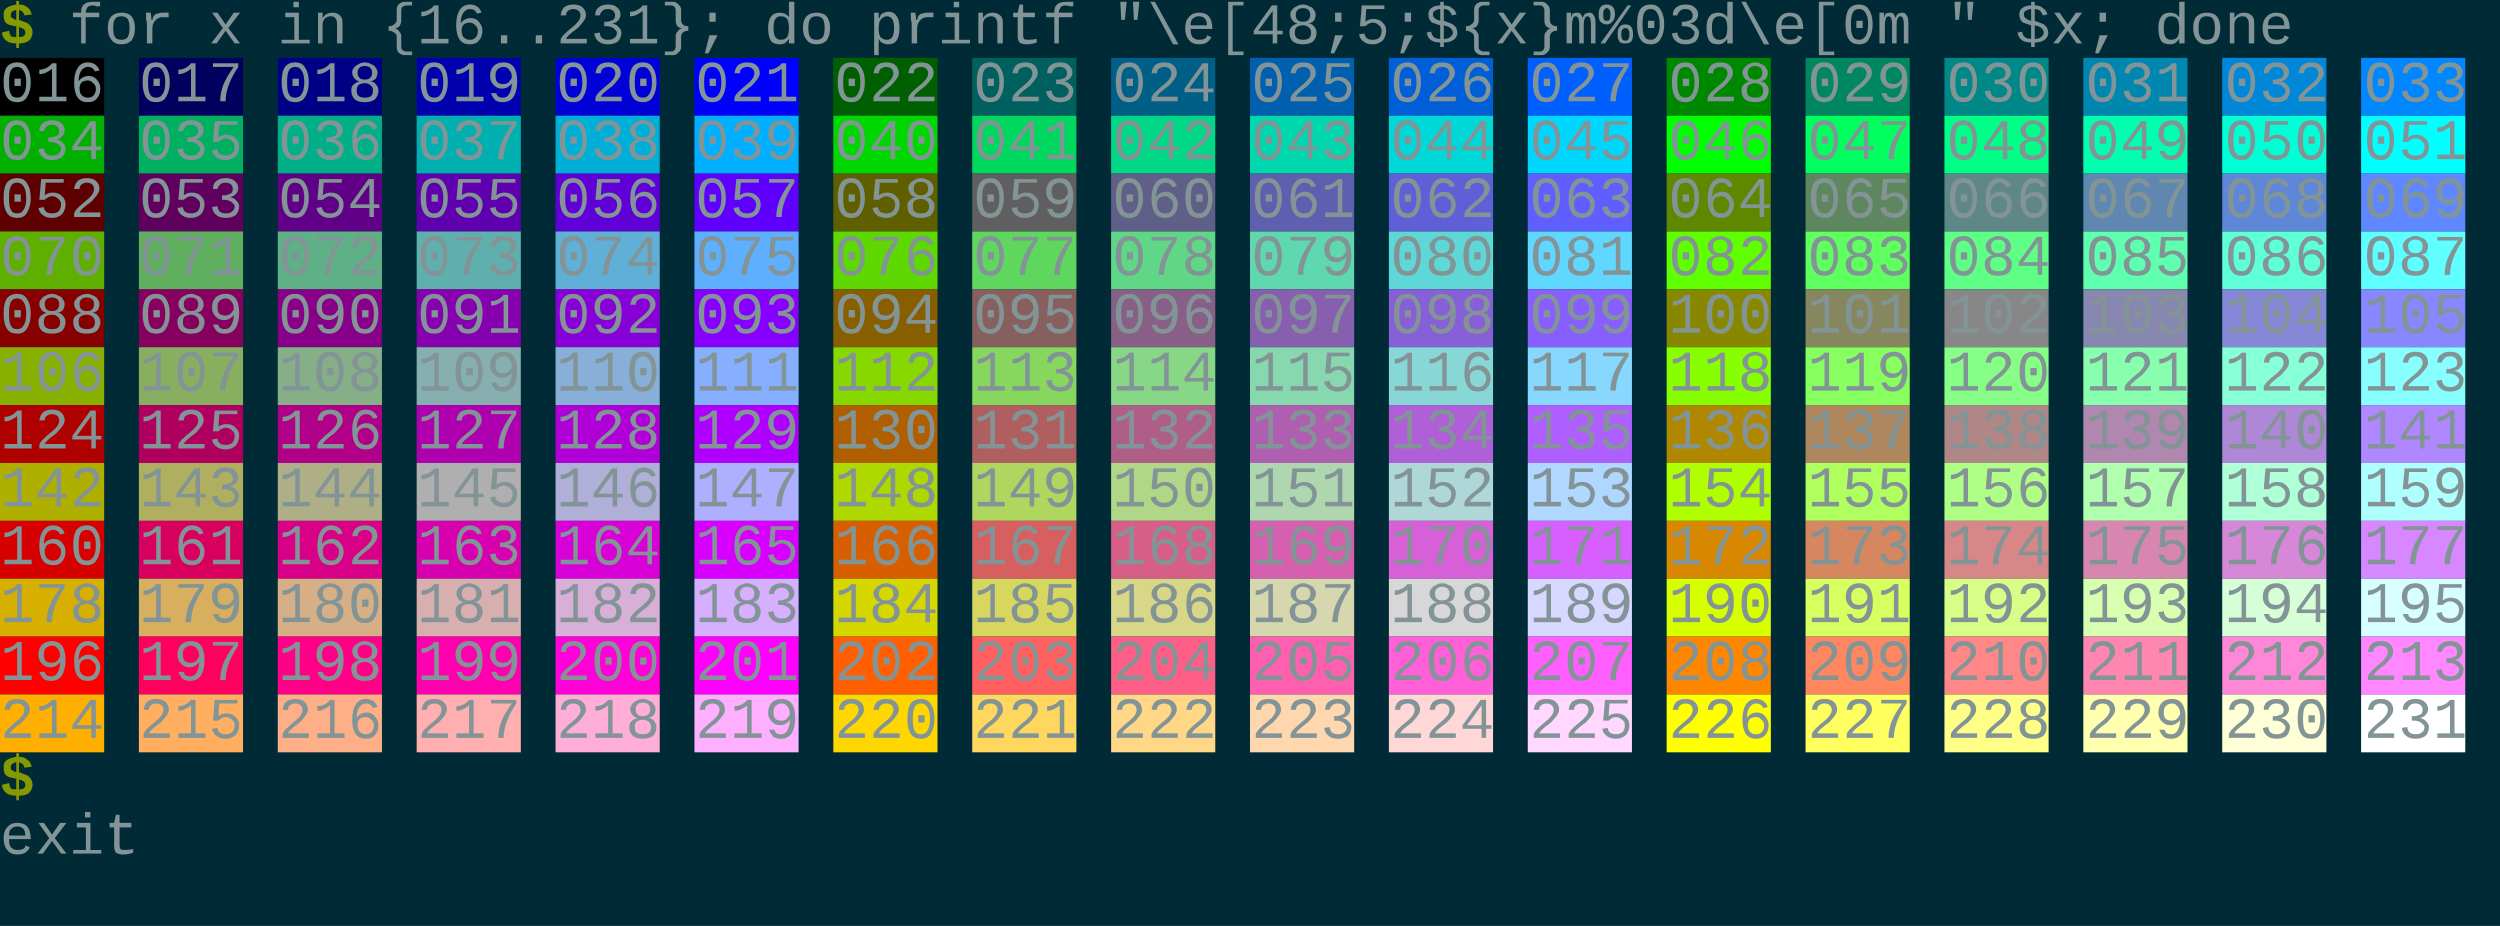
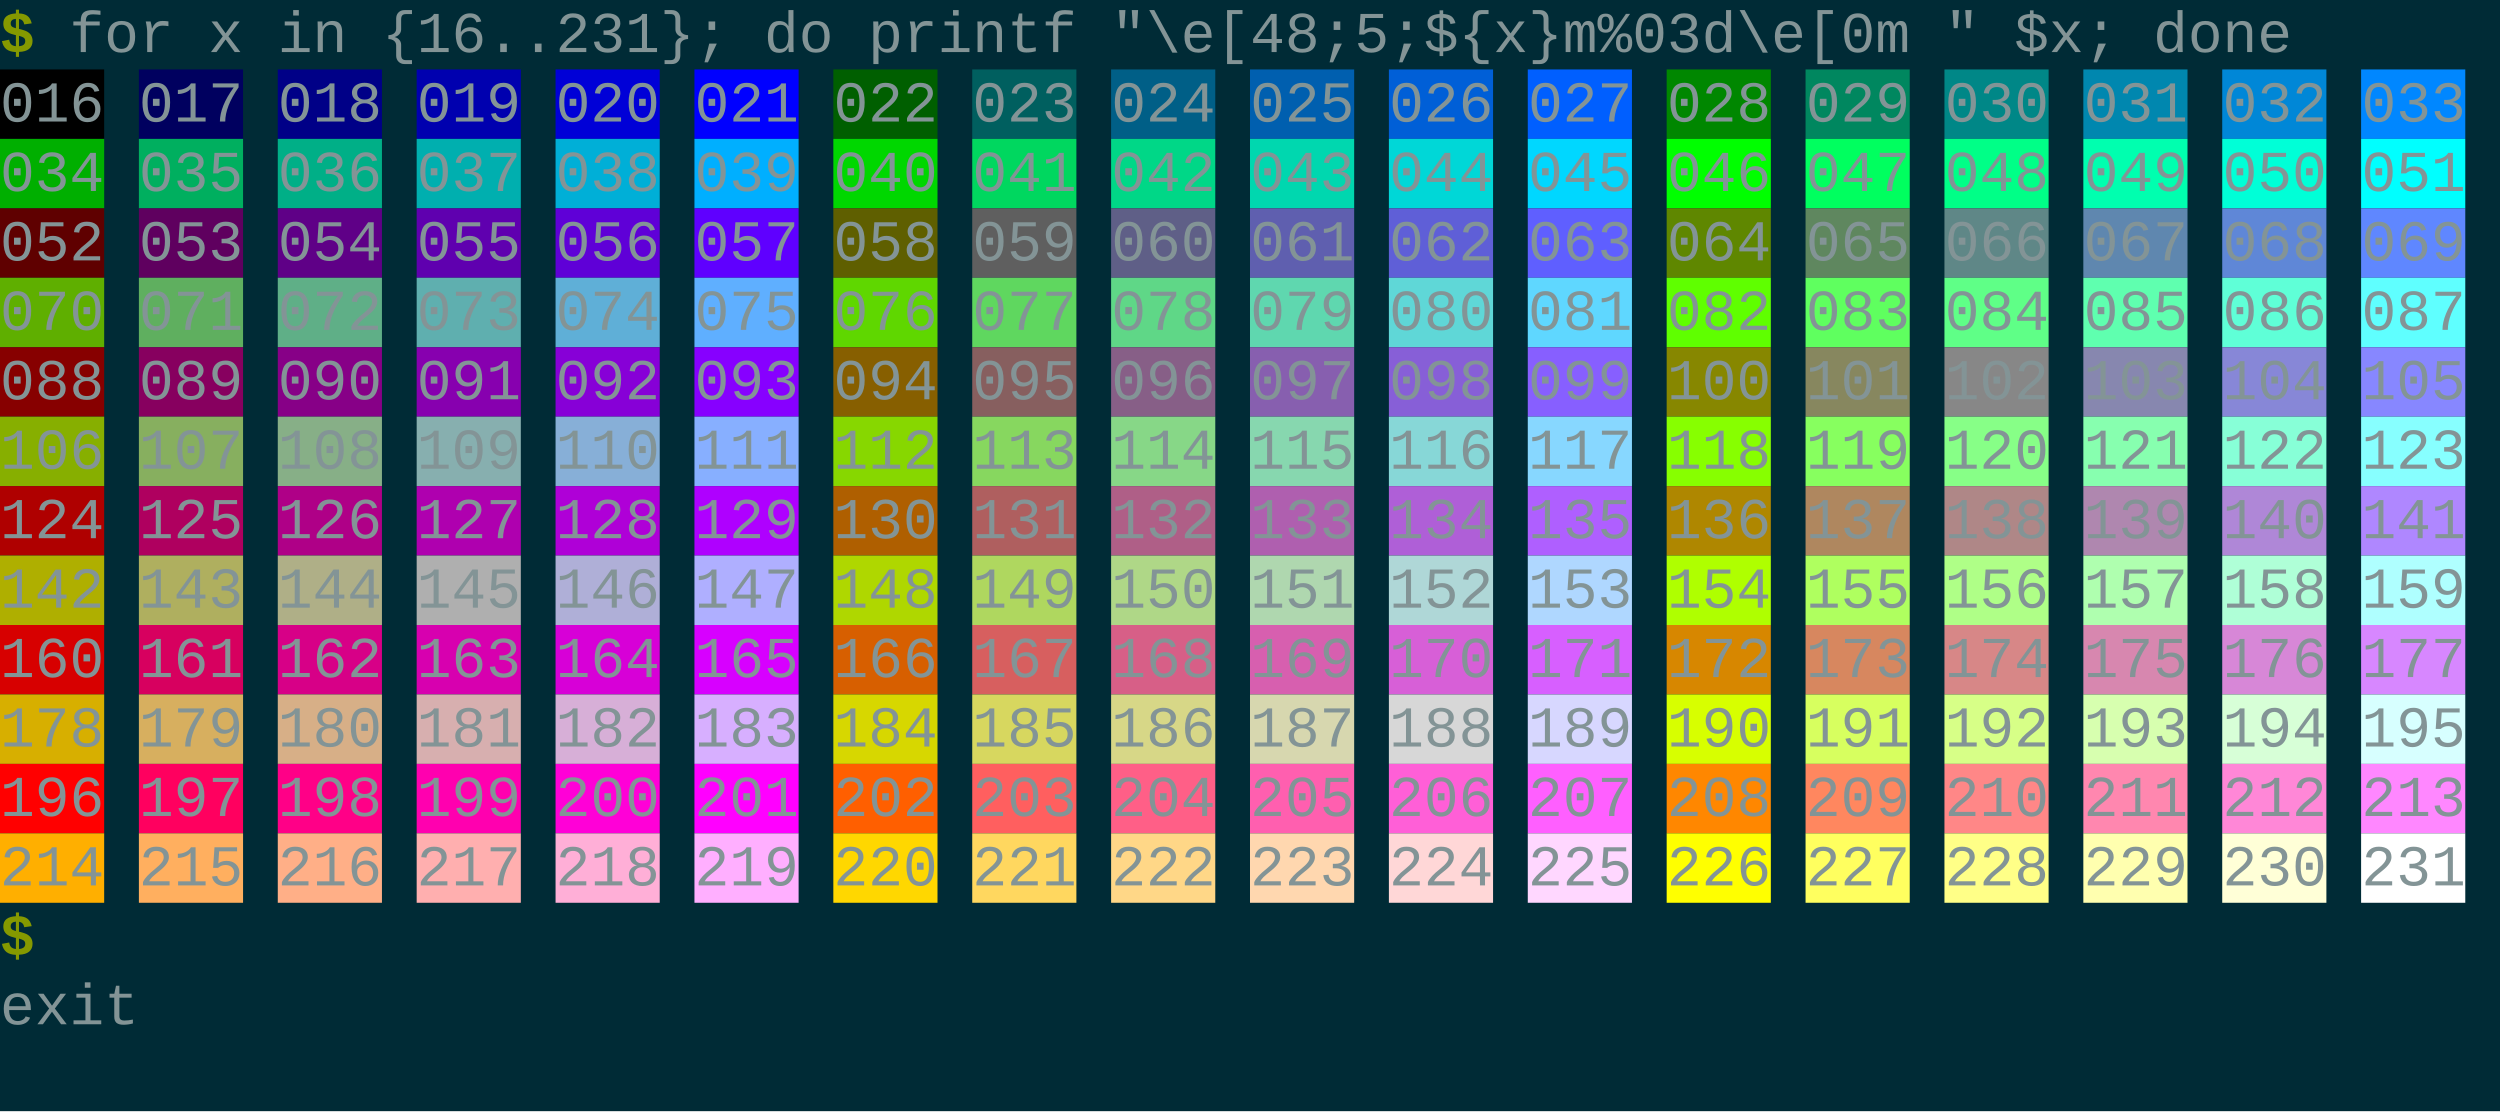
- <svg xmlns="http://www.w3.org/2000/svg" viewBox="0 0 43.2 16">
+ <svg xmlns="http://www.w3.org/2000/svg" viewBox="0 0 518.4 230.4">
  <style>
  .screen {
-     font-family: "ui-monospace", "Consolas", "Liberation Mono", "Source Code Pro", monospace;
-     font-size: 1px;
+     font-family: "ui-monospace", "Liberation Mono", "Consolas", "Menlo", "Source Code Pro", monospace;
+     font-size: 12px;
  }
</style>
  <g class="screen">
-     <rect x="0" y="0" width="43.2" height="16" style="fill: #002b36;" />
-     <rect x="0" y="1" width="1.8" height="1" style="fill: #000000;" />
-     <rect x="2.4" y="1" width="1.8" height="1" style="fill: #00005f;" />
-     <rect x="4.8" y="1" width="1.8" height="1" style="fill: #000087;" />
-     <rect x="7.2" y="1" width="1.8" height="1" style="fill: #0000af;" />
-     <rect x="9.6" y="1" width="1.8" height="1" style="fill: #0000d7;" />
-     <rect x="12" y="1" width="1.8" height="1" style="fill: #0000ff;" />
-     <rect x="14.4" y="1" width="1.8" height="1" style="fill: #005f00;" />
-     <rect x="16.8" y="1" width="1.8" height="1" style="fill: #005f5f;" />
-     <rect x="19.2" y="1" width="1.8" height="1" style="fill: #005f87;" />
-     <rect x="21.6" y="1" width="1.8" height="1" style="fill: #005faf;" />
-     <rect x="24" y="1" width="1.8" height="1" style="fill: #005fd7;" />
-     <rect x="26.4" y="1" width="1.8" height="1" style="fill: #005fff;" />
-     <rect x="28.8" y="1" width="1.8" height="1" style="fill: #008700;" />
-     <rect x="31.2" y="1" width="1.8" height="1" style="fill: #00875f;" />
-     <rect x="33.6" y="1" width="1.8" height="1" style="fill: #008787;" />
-     <rect x="36" y="1" width="1.8" height="1" style="fill: #0087af;" />
-     <rect x="38.4" y="1" width="1.8" height="1" style="fill: #0087d7;" />
-     <rect x="40.8" y="1" width="1.8" height="1" style="fill: #0087ff;" />
-     <rect x="0" y="2" width="1.8" height="1" style="fill: #00af00;" />
-     <rect x="2.4" y="2" width="1.8" height="1" style="fill: #00af5f;" />
-     <rect x="4.8" y="2" width="1.8" height="1" style="fill: #00af87;" />
-     <rect x="7.2" y="2" width="1.8" height="1" style="fill: #00afaf;" />
-     <rect x="9.6" y="2" width="1.8" height="1" style="fill: #00afd7;" />
-     <rect x="12" y="2" width="1.8" height="1" style="fill: #00afff;" />
-     <rect x="14.4" y="2" width="1.8" height="1" style="fill: #00d700;" />
-     <rect x="16.8" y="2" width="1.8" height="1" style="fill: #00d75f;" />
-     <rect x="19.2" y="2" width="1.8" height="1" style="fill: #00d787;" />
-     <rect x="21.6" y="2" width="1.8" height="1" style="fill: #00d7af;" />
-     <rect x="24" y="2" width="1.8" height="1" style="fill: #00d7d7;" />
-     <rect x="26.4" y="2" width="1.8" height="1" style="fill: #00d7ff;" />
-     <rect x="28.8" y="2" width="1.8" height="1" style="fill: #00ff00;" />
-     <rect x="31.2" y="2" width="1.8" height="1" style="fill: #00ff5f;" />
-     <rect x="33.6" y="2" width="1.8" height="1" style="fill: #00ff87;" />
-     <rect x="36" y="2" width="1.8" height="1" style="fill: #00ffaf;" />
-     <rect x="38.4" y="2" width="1.8" height="1" style="fill: #00ffd7;" />
-     <rect x="40.8" y="2" width="1.8" height="1" style="fill: #00ffff;" />
-     <rect x="0" y="3" width="1.8" height="1" style="fill: #5f0000;" />
-     <rect x="2.4" y="3" width="1.8" height="1" style="fill: #5f005f;" />
-     <rect x="4.8" y="3" width="1.8" height="1" style="fill: #5f0087;" />
-     <rect x="7.2" y="3" width="1.8" height="1" style="fill: #5f00af;" />
-     <rect x="9.6" y="3" width="1.8" height="1" style="fill: #5f00d7;" />
-     <rect x="12" y="3" width="1.8" height="1" style="fill: #5f00ff;" />
-     <rect x="14.4" y="3" width="1.8" height="1" style="fill: #5f5f00;" />
-     <rect x="16.8" y="3" width="1.8" height="1" style="fill: #5f5f5f;" />
-     <rect x="19.2" y="3" width="1.8" height="1" style="fill: #5f5f87;" />
-     <rect x="21.6" y="3" width="1.8" height="1" style="fill: #5f5faf;" />
-     <rect x="24" y="3" width="1.8" height="1" style="fill: #5f5fd7;" />
-     <rect x="26.4" y="3" width="1.8" height="1" style="fill: #5f5fff;" />
-     <rect x="28.8" y="3" width="1.8" height="1" style="fill: #5f8700;" />
-     <rect x="31.2" y="3" width="1.8" height="1" style="fill: #5f875f;" />
-     <rect x="33.6" y="3" width="1.8" height="1" style="fill: #5f8787;" />
-     <rect x="36" y="3" width="1.8" height="1" style="fill: #5f87af;" />
-     <rect x="38.4" y="3" width="1.8" height="1" style="fill: #5f87d7;" />
-     <rect x="40.8" y="3" width="1.8" height="1" style="fill: #5f87ff;" />
-     <rect x="0" y="4" width="1.8" height="1" style="fill: #5faf00;" />
-     <rect x="2.4" y="4" width="1.8" height="1" style="fill: #5faf5f;" />
-     <rect x="4.8" y="4" width="1.8" height="1" style="fill: #5faf87;" />
-     <rect x="7.2" y="4" width="1.8" height="1" style="fill: #5fafaf;" />
-     <rect x="9.6" y="4" width="1.8" height="1" style="fill: #5fafd7;" />
-     <rect x="12" y="4" width="1.8" height="1" style="fill: #5fafff;" />
-     <rect x="14.4" y="4" width="1.8" height="1" style="fill: #5fd700;" />
-     <rect x="16.8" y="4" width="1.8" height="1" style="fill: #5fd75f;" />
-     <rect x="19.2" y="4" width="1.8" height="1" style="fill: #5fd787;" />
-     <rect x="21.6" y="4" width="1.8" height="1" style="fill: #5fd7af;" />
-     <rect x="24" y="4" width="1.8" height="1" style="fill: #5fd7d7;" />
-     <rect x="26.4" y="4" width="1.8" height="1" style="fill: #5fd7ff;" />
-     <rect x="28.8" y="4" width="1.8" height="1" style="fill: #5fff00;" />
-     <rect x="31.2" y="4" width="1.8" height="1" style="fill: #5fff5f;" />
-     <rect x="33.6" y="4" width="1.8" height="1" style="fill: #5fff87;" />
-     <rect x="36" y="4" width="1.8" height="1" style="fill: #5fffaf;" />
-     <rect x="38.4" y="4" width="1.8" height="1" style="fill: #5fffd7;" />
-     <rect x="40.8" y="4" width="1.8" height="1" style="fill: #5fffff;" />
-     <rect x="0" y="5" width="1.8" height="1" style="fill: #870000;" />
-     <rect x="2.4" y="5" width="1.8" height="1" style="fill: #87005f;" />
-     <rect x="4.8" y="5" width="1.8" height="1" style="fill: #870087;" />
-     <rect x="7.2" y="5" width="1.8" height="1" style="fill: #8700af;" />
-     <rect x="9.6" y="5" width="1.8" height="1" style="fill: #8700d7;" />
-     <rect x="12" y="5" width="1.8" height="1" style="fill: #8700ff;" />
-     <rect x="14.4" y="5" width="1.8" height="1" style="fill: #875f00;" />
-     <rect x="16.8" y="5" width="1.8" height="1" style="fill: #875f5f;" />
-     <rect x="19.2" y="5" width="1.8" height="1" style="fill: #875f87;" />
-     <rect x="21.6" y="5" width="1.8" height="1" style="fill: #875faf;" />
-     <rect x="24" y="5" width="1.8" height="1" style="fill: #875fd7;" />
-     <rect x="26.4" y="5" width="1.8" height="1" style="fill: #875fff;" />
-     <rect x="28.8" y="5" width="1.8" height="1" style="fill: #878700;" />
-     <rect x="31.2" y="5" width="1.8" height="1" style="fill: #87875f;" />
-     <rect x="33.6" y="5" width="1.8" height="1" style="fill: #878787;" />
-     <rect x="36" y="5" width="1.8" height="1" style="fill: #8787af;" />
-     <rect x="38.4" y="5" width="1.8" height="1" style="fill: #8787d7;" />
-     <rect x="40.8" y="5" width="1.8" height="1" style="fill: #8787ff;" />
-     <rect x="0" y="6" width="1.8" height="1" style="fill: #87af00;" />
-     <rect x="2.4" y="6" width="1.8" height="1" style="fill: #87af5f;" />
-     <rect x="4.8" y="6" width="1.8" height="1" style="fill: #87af87;" />
-     <rect x="7.2" y="6" width="1.8" height="1" style="fill: #87afaf;" />
-     <rect x="9.6" y="6" width="1.8" height="1" style="fill: #87afd7;" />
-     <rect x="12" y="6" width="1.8" height="1" style="fill: #87afff;" />
-     <rect x="14.4" y="6" width="1.8" height="1" style="fill: #87d700;" />
-     <rect x="16.8" y="6" width="1.8" height="1" style="fill: #87d75f;" />
-     <rect x="19.2" y="6" width="1.8" height="1" style="fill: #87d787;" />
-     <rect x="21.6" y="6" width="1.8" height="1" style="fill: #87d7af;" />
-     <rect x="24" y="6" width="1.8" height="1" style="fill: #87d7d7;" />
-     <rect x="26.4" y="6" width="1.8" height="1" style="fill: #87d7ff;" />
-     <rect x="28.8" y="6" width="1.8" height="1" style="fill: #87ff00;" />
-     <rect x="31.2" y="6" width="1.8" height="1" style="fill: #87ff5f;" />
-     <rect x="33.6" y="6" width="1.8" height="1" style="fill: #87ff87;" />
-     <rect x="36" y="6" width="1.8" height="1" style="fill: #87ffaf;" />
-     <rect x="38.4" y="6" width="1.8" height="1" style="fill: #87ffd7;" />
-     <rect x="40.8" y="6" width="1.8" height="1" style="fill: #87ffff;" />
-     <rect x="0" y="7" width="1.8" height="1" style="fill: #af0000;" />
-     <rect x="2.4" y="7" width="1.8" height="1" style="fill: #af005f;" />
-     <rect x="4.8" y="7" width="1.8" height="1" style="fill: #af0087;" />
-     <rect x="7.2" y="7" width="1.8" height="1" style="fill: #af00af;" />
-     <rect x="9.6" y="7" width="1.8" height="1" style="fill: #af00d7;" />
-     <rect x="12" y="7" width="1.8" height="1" style="fill: #af00ff;" />
-     <rect x="14.4" y="7" width="1.8" height="1" style="fill: #af5f00;" />
-     <rect x="16.8" y="7" width="1.8" height="1" style="fill: #af5f5f;" />
-     <rect x="19.2" y="7" width="1.8" height="1" style="fill: #af5f87;" />
-     <rect x="21.6" y="7" width="1.8" height="1" style="fill: #af5faf;" />
-     <rect x="24" y="7" width="1.8" height="1" style="fill: #af5fd7;" />
-     <rect x="26.4" y="7" width="1.8" height="1" style="fill: #af5fff;" />
-     <rect x="28.8" y="7" width="1.8" height="1" style="fill: #af8700;" />
-     <rect x="31.2" y="7" width="1.8" height="1" style="fill: #af875f;" />
-     <rect x="33.6" y="7" width="1.8" height="1" style="fill: #af8787;" />
-     <rect x="36" y="7" width="1.8" height="1" style="fill: #af87af;" />
-     <rect x="38.4" y="7" width="1.8" height="1" style="fill: #af87d7;" />
-     <rect x="40.8" y="7" width="1.8" height="1" style="fill: #af87ff;" />
-     <rect x="0" y="8" width="1.8" height="1" style="fill: #afaf00;" />
-     <rect x="2.4" y="8" width="1.8" height="1" style="fill: #afaf5f;" />
-     <rect x="4.8" y="8" width="1.8" height="1" style="fill: #afaf87;" />
-     <rect x="7.2" y="8" width="1.8" height="1" style="fill: #afafaf;" />
-     <rect x="9.6" y="8" width="1.8" height="1" style="fill: #afafd7;" />
-     <rect x="12" y="8" width="1.8" height="1" style="fill: #afafff;" />
-     <rect x="14.4" y="8" width="1.8" height="1" style="fill: #afd700;" />
-     <rect x="16.8" y="8" width="1.8" height="1" style="fill: #afd75f;" />
-     <rect x="19.2" y="8" width="1.8" height="1" style="fill: #afd787;" />
-     <rect x="21.6" y="8" width="1.8" height="1" style="fill: #afd7af;" />
-     <rect x="24" y="8" width="1.8" height="1" style="fill: #afd7d7;" />
-     <rect x="26.4" y="8" width="1.8" height="1" style="fill: #afd7ff;" />
-     <rect x="28.8" y="8" width="1.8" height="1" style="fill: #afff00;" />
-     <rect x="31.2" y="8" width="1.8" height="1" style="fill: #afff5f;" />
-     <rect x="33.6" y="8" width="1.8" height="1" style="fill: #afff87;" />
-     <rect x="36" y="8" width="1.8" height="1" style="fill: #afffaf;" />
-     <rect x="38.4" y="8" width="1.8" height="1" style="fill: #afffd7;" />
-     <rect x="40.8" y="8" width="1.8" height="1" style="fill: #afffff;" />
-     <rect x="0" y="9" width="1.8" height="1" style="fill: #d70000;" />
-     <rect x="2.4" y="9" width="1.8" height="1" style="fill: #d7005f;" />
-     <rect x="4.8" y="9" width="1.8" height="1" style="fill: #d70087;" />
-     <rect x="7.2" y="9" width="1.8" height="1" style="fill: #d700af;" />
-     <rect x="9.6" y="9" width="1.8" height="1" style="fill: #d700d7;" />
-     <rect x="12" y="9" width="1.8" height="1" style="fill: #d700ff;" />
-     <rect x="14.4" y="9" width="1.8" height="1" style="fill: #d75f00;" />
-     <rect x="16.8" y="9" width="1.8" height="1" style="fill: #d75f5f;" />
-     <rect x="19.2" y="9" width="1.8" height="1" style="fill: #d75f87;" />
-     <rect x="21.6" y="9" width="1.8" height="1" style="fill: #d75faf;" />
-     <rect x="24" y="9" width="1.8" height="1" style="fill: #d75fd7;" />
-     <rect x="26.4" y="9" width="1.8" height="1" style="fill: #d75fff;" />
-     <rect x="28.8" y="9" width="1.8" height="1" style="fill: #d78700;" />
-     <rect x="31.2" y="9" width="1.8" height="1" style="fill: #d7875f;" />
-     <rect x="33.6" y="9" width="1.8" height="1" style="fill: #d78787;" />
-     <rect x="36" y="9" width="1.8" height="1" style="fill: #d787af;" />
-     <rect x="38.4" y="9" width="1.8" height="1" style="fill: #d787d7;" />
-     <rect x="40.8" y="9" width="1.8" height="1" style="fill: #d787ff;" />
-     <rect x="0" y="10" width="1.8" height="1" style="fill: #d7af00;" />
-     <rect x="2.4" y="10" width="1.8" height="1" style="fill: #d7af5f;" />
-     <rect x="4.8" y="10" width="1.8" height="1" style="fill: #d7af87;" />
-     <rect x="7.2" y="10" width="1.8" height="1" style="fill: #d7afaf;" />
-     <rect x="9.6" y="10" width="1.8" height="1" style="fill: #d7afd7;" />
-     <rect x="12" y="10" width="1.8" height="1" style="fill: #d7afff;" />
-     <rect x="14.4" y="10" width="1.8" height="1" style="fill: #d7d700;" />
-     <rect x="16.8" y="10" width="1.8" height="1" style="fill: #d7d75f;" />
-     <rect x="19.2" y="10" width="1.8" height="1" style="fill: #d7d787;" />
-     <rect x="21.6" y="10" width="1.8" height="1" style="fill: #d7d7af;" />
-     <rect x="24" y="10" width="1.8" height="1" style="fill: #d7d7d7;" />
-     <rect x="26.4" y="10" width="1.8" height="1" style="fill: #d7d7ff;" />
-     <rect x="28.8" y="10" width="1.8" height="1" style="fill: #d7ff00;" />
-     <rect x="31.2" y="10" width="1.8" height="1" style="fill: #d7ff5f;" />
-     <rect x="33.6" y="10" width="1.8" height="1" style="fill: #d7ff87;" />
-     <rect x="36" y="10" width="1.8" height="1" style="fill: #d7ffaf;" />
-     <rect x="38.4" y="10" width="1.8" height="1" style="fill: #d7ffd7;" />
-     <rect x="40.8" y="10" width="1.8" height="1" style="fill: #d7ffff;" />
-     <rect x="0" y="11" width="1.8" height="1" style="fill: #ff0000;" />
-     <rect x="2.4" y="11" width="1.8" height="1" style="fill: #ff005f;" />
-     <rect x="4.8" y="11" width="1.8" height="1" style="fill: #ff0087;" />
-     <rect x="7.2" y="11" width="1.8" height="1" style="fill: #ff00af;" />
-     <rect x="9.6" y="11" width="1.8" height="1" style="fill: #ff00d7;" />
-     <rect x="12" y="11" width="1.8" height="1" style="fill: #ff00ff;" />
-     <rect x="14.4" y="11" width="1.8" height="1" style="fill: #ff5f00;" />
-     <rect x="16.8" y="11" width="1.8" height="1" style="fill: #ff5f5f;" />
-     <rect x="19.2" y="11" width="1.8" height="1" style="fill: #ff5f87;" />
-     <rect x="21.6" y="11" width="1.8" height="1" style="fill: #ff5faf;" />
-     <rect x="24" y="11" width="1.8" height="1" style="fill: #ff5fd7;" />
-     <rect x="26.4" y="11" width="1.8" height="1" style="fill: #ff5fff;" />
-     <rect x="28.8" y="11" width="1.8" height="1" style="fill: #ff8700;" />
-     <rect x="31.2" y="11" width="1.8" height="1" style="fill: #ff875f;" />
-     <rect x="33.6" y="11" width="1.8" height="1" style="fill: #ff8787;" />
-     <rect x="36" y="11" width="1.8" height="1" style="fill: #ff87af;" />
-     <rect x="38.4" y="11" width="1.8" height="1" style="fill: #ff87d7;" />
-     <rect x="40.8" y="11" width="1.8" height="1" style="fill: #ff87ff;" />
-     <rect x="0" y="12" width="1.8" height="1" style="fill: #ffaf00;" />
-     <rect x="2.4" y="12" width="1.8" height="1" style="fill: #ffaf5f;" />
-     <rect x="4.8" y="12" width="1.8" height="1" style="fill: #ffaf87;" />
-     <rect x="7.2" y="12" width="1.8" height="1" style="fill: #ffafaf;" />
-     <rect x="9.6" y="12" width="1.8" height="1" style="fill: #ffafd7;" />
-     <rect x="12" y="12" width="1.8" height="1" style="fill: #ffafff;" />
-     <rect x="14.4" y="12" width="1.8" height="1" style="fill: #ffd700;" />
-     <rect x="16.8" y="12" width="1.8" height="1" style="fill: #ffd75f;" />
-     <rect x="19.2" y="12" width="1.8" height="1" style="fill: #ffd787;" />
-     <rect x="21.6" y="12" width="1.8" height="1" style="fill: #ffd7af;" />
-     <rect x="24" y="12" width="1.8" height="1" style="fill: #ffd7d7;" />
-     <rect x="26.4" y="12" width="1.8" height="1" style="fill: #ffd7ff;" />
-     <rect x="28.8" y="12" width="1.8" height="1" style="fill: #ffff00;" />
-     <rect x="31.2" y="12" width="1.8" height="1" style="fill: #ffff5f;" />
-     <rect x="33.6" y="12" width="1.8" height="1" style="fill: #ffff87;" />
-     <rect x="36" y="12" width="1.8" height="1" style="fill: #ffffaf;" />
-     <rect x="38.4" y="12" width="1.8" height="1" style="fill: #ffffd7;" />
-     <rect x="40.8" y="12" width="1.8" height="1" style="fill: #ffffff;" />
-     <text x="0" y="0.75" textLength="0.6" style="fill: #859900; font-weight: 600;">$</text>
-     <text x="1.2" y="0.75" textLength="38.4" style="fill: #839496;">for x in {16..231}; do printf "\e[48;5;${x}m%03d\e[0m " $x; done</text>
-     <text x="0" y="1.75" textLength="42.6" style="fill: #839496;">016 017 018 019 020 021 022 023 024 025 026 027 028 029 030 031 032 033</text>
-     <text x="0" y="2.75" textLength="42.6" style="fill: #839496;">034 035 036 037 038 039 040 041 042 043 044 045 046 047 048 049 050 051</text>
-     <text x="0" y="3.75" textLength="42.6" style="fill: #839496;">052 053 054 055 056 057 058 059 060 061 062 063 064 065 066 067 068 069</text>
-     <text x="0" y="4.75" textLength="42.6" style="fill: #839496;">070 071 072 073 074 075 076 077 078 079 080 081 082 083 084 085 086 087</text>
-     <text x="0" y="5.75" textLength="42.6" style="fill: #839496;">088 089 090 091 092 093 094 095 096 097 098 099 100 101 102 103 104 105</text>
-     <text x="0" y="6.75" textLength="42.6" style="fill: #839496;">106 107 108 109 110 111 112 113 114 115 116 117 118 119 120 121 122 123</text>
-     <text x="0" y="7.75" textLength="42.6" style="fill: #839496;">124 125 126 127 128 129 130 131 132 133 134 135 136 137 138 139 140 141</text>
-     <text x="0" y="8.75" textLength="42.6" style="fill: #839496;">142 143 144 145 146 147 148 149 150 151 152 153 154 155 156 157 158 159</text>
-     <text x="0" y="9.75" textLength="42.6" style="fill: #839496;">160 161 162 163 164 165 166 167 168 169 170 171 172 173 174 175 176 177</text>
-     <text x="0" y="10.75" textLength="42.6" style="fill: #839496;">178 179 180 181 182 183 184 185 186 187 188 189 190 191 192 193 194 195</text>
-     <text x="0" y="11.75" textLength="42.6" style="fill: #839496;">196 197 198 199 200 201 202 203 204 205 206 207 208 209 210 211 212 213</text>
-     <text x="0" y="12.75" textLength="42.6" style="fill: #839496;">214 215 216 217 218 219 220 221 222 223 224 225 226 227 228 229 230 231</text>
-     <text x="0" y="13.75" textLength="0.6" style="fill: #859900; font-weight: 600;">$</text>
-     <text x="0" y="14.75" textLength="2.4" style="fill: #839496;">exit</text>
+     <rect x="0" y="0" width="518.4" height="230.4" style="fill: #002b36;" />
+     <rect x="0" y="14.4" width="21.6" height="14.4" style="fill: #000000;" />
+     <rect x="28.8" y="14.4" width="21.6" height="14.4" style="fill: #00005f;" />
+     <rect x="57.6" y="14.4" width="21.6" height="14.4" style="fill: #000087;" />
+     <rect x="86.4" y="14.4" width="21.6" height="14.4" style="fill: #0000af;" />
+     <rect x="115.2" y="14.4" width="21.6" height="14.4" style="fill: #0000d7;" />
+     <rect x="144" y="14.4" width="21.6" height="14.4" style="fill: #0000ff;" />
+     <rect x="172.8" y="14.4" width="21.6" height="14.4" style="fill: #005f00;" />
+     <rect x="201.6" y="14.4" width="21.6" height="14.4" style="fill: #005f5f;" />
+     <rect x="230.4" y="14.4" width="21.6" height="14.4" style="fill: #005f87;" />
+     <rect x="259.2" y="14.4" width="21.6" height="14.4" style="fill: #005faf;" />
+     <rect x="288" y="14.4" width="21.6" height="14.4" style="fill: #005fd7;" />
+     <rect x="316.8" y="14.4" width="21.6" height="14.4" style="fill: #005fff;" />
+     <rect x="345.6" y="14.4" width="21.6" height="14.4" style="fill: #008700;" />
+     <rect x="374.4" y="14.4" width="21.6" height="14.4" style="fill: #00875f;" />
+     <rect x="403.2" y="14.4" width="21.6" height="14.4" style="fill: #008787;" />
+     <rect x="432" y="14.4" width="21.6" height="14.4" style="fill: #0087af;" />
+     <rect x="460.8" y="14.4" width="21.6" height="14.4" style="fill: #0087d7;" />
+     <rect x="489.6" y="14.4" width="21.6" height="14.4" style="fill: #0087ff;" />
+     <rect x="0" y="28.8" width="21.6" height="14.4" style="fill: #00af00;" />
+     <rect x="28.8" y="28.8" width="21.6" height="14.4" style="fill: #00af5f;" />
+     <rect x="57.6" y="28.8" width="21.6" height="14.4" style="fill: #00af87;" />
+     <rect x="86.4" y="28.8" width="21.6" height="14.4" style="fill: #00afaf;" />
+     <rect x="115.2" y="28.8" width="21.6" height="14.4" style="fill: #00afd7;" />
+     <rect x="144" y="28.8" width="21.6" height="14.4" style="fill: #00afff;" />
+     <rect x="172.8" y="28.8" width="21.6" height="14.4" style="fill: #00d700;" />
+     <rect x="201.6" y="28.8" width="21.6" height="14.4" style="fill: #00d75f;" />
+     <rect x="230.4" y="28.8" width="21.6" height="14.4" style="fill: #00d787;" />
+     <rect x="259.2" y="28.8" width="21.6" height="14.4" style="fill: #00d7af;" />
+     <rect x="288" y="28.8" width="21.6" height="14.4" style="fill: #00d7d7;" />
+     <rect x="316.8" y="28.8" width="21.6" height="14.4" style="fill: #00d7ff;" />
+     <rect x="345.6" y="28.8" width="21.6" height="14.4" style="fill: #00ff00;" />
+     <rect x="374.4" y="28.8" width="21.6" height="14.4" style="fill: #00ff5f;" />
+     <rect x="403.2" y="28.8" width="21.6" height="14.4" style="fill: #00ff87;" />
+     <rect x="432" y="28.8" width="21.6" height="14.4" style="fill: #00ffaf;" />
+     <rect x="460.8" y="28.8" width="21.6" height="14.4" style="fill: #00ffd7;" />
+     <rect x="489.6" y="28.8" width="21.6" height="14.4" style="fill: #00ffff;" />
+     <rect x="0" y="43.2" width="21.6" height="14.4" style="fill: #5f0000;" />
+     <rect x="28.8" y="43.2" width="21.6" height="14.4" style="fill: #5f005f;" />
+     <rect x="57.6" y="43.2" width="21.6" height="14.4" style="fill: #5f0087;" />
+     <rect x="86.4" y="43.2" width="21.6" height="14.4" style="fill: #5f00af;" />
+     <rect x="115.2" y="43.2" width="21.6" height="14.4" style="fill: #5f00d7;" />
+     <rect x="144" y="43.2" width="21.6" height="14.4" style="fill: #5f00ff;" />
+     <rect x="172.8" y="43.2" width="21.6" height="14.4" style="fill: #5f5f00;" />
+     <rect x="201.6" y="43.2" width="21.6" height="14.4" style="fill: #5f5f5f;" />
+     <rect x="230.4" y="43.2" width="21.6" height="14.4" style="fill: #5f5f87;" />
+     <rect x="259.2" y="43.2" width="21.6" height="14.4" style="fill: #5f5faf;" />
+     <rect x="288" y="43.2" width="21.6" height="14.4" style="fill: #5f5fd7;" />
+     <rect x="316.8" y="43.2" width="21.6" height="14.4" style="fill: #5f5fff;" />
+     <rect x="345.6" y="43.2" width="21.6" height="14.4" style="fill: #5f8700;" />
+     <rect x="374.4" y="43.2" width="21.6" height="14.4" style="fill: #5f875f;" />
+     <rect x="403.2" y="43.2" width="21.6" height="14.4" style="fill: #5f8787;" />
+     <rect x="432" y="43.2" width="21.6" height="14.4" style="fill: #5f87af;" />
+     <rect x="460.8" y="43.2" width="21.6" height="14.4" style="fill: #5f87d7;" />
+     <rect x="489.6" y="43.2" width="21.6" height="14.4" style="fill: #5f87ff;" />
+     <rect x="0" y="57.6" width="21.6" height="14.4" style="fill: #5faf00;" />
+     <rect x="28.8" y="57.6" width="21.6" height="14.4" style="fill: #5faf5f;" />
+     <rect x="57.6" y="57.6" width="21.6" height="14.4" style="fill: #5faf87;" />
+     <rect x="86.4" y="57.6" width="21.6" height="14.4" style="fill: #5fafaf;" />
+     <rect x="115.2" y="57.6" width="21.6" height="14.4" style="fill: #5fafd7;" />
+     <rect x="144" y="57.6" width="21.6" height="14.4" style="fill: #5fafff;" />
+     <rect x="172.8" y="57.6" width="21.6" height="14.4" style="fill: #5fd700;" />
+     <rect x="201.6" y="57.6" width="21.6" height="14.4" style="fill: #5fd75f;" />
+     <rect x="230.4" y="57.6" width="21.6" height="14.4" style="fill: #5fd787;" />
+     <rect x="259.2" y="57.6" width="21.6" height="14.4" style="fill: #5fd7af;" />
+     <rect x="288" y="57.6" width="21.6" height="14.4" style="fill: #5fd7d7;" />
+     <rect x="316.8" y="57.6" width="21.6" height="14.4" style="fill: #5fd7ff;" />
+     <rect x="345.6" y="57.6" width="21.6" height="14.4" style="fill: #5fff00;" />
+     <rect x="374.4" y="57.6" width="21.6" height="14.4" style="fill: #5fff5f;" />
+     <rect x="403.2" y="57.6" width="21.6" height="14.4" style="fill: #5fff87;" />
+     <rect x="432" y="57.6" width="21.6" height="14.4" style="fill: #5fffaf;" />
+     <rect x="460.8" y="57.6" width="21.6" height="14.4" style="fill: #5fffd7;" />
+     <rect x="489.6" y="57.6" width="21.6" height="14.4" style="fill: #5fffff;" />
+     <rect x="0" y="72" width="21.6" height="14.4" style="fill: #870000;" />
+     <rect x="28.8" y="72" width="21.6" height="14.4" style="fill: #87005f;" />
+     <rect x="57.6" y="72" width="21.6" height="14.4" style="fill: #870087;" />
+     <rect x="86.4" y="72" width="21.6" height="14.4" style="fill: #8700af;" />
+     <rect x="115.2" y="72" width="21.6" height="14.4" style="fill: #8700d7;" />
+     <rect x="144" y="72" width="21.6" height="14.4" style="fill: #8700ff;" />
+     <rect x="172.8" y="72" width="21.6" height="14.4" style="fill: #875f00;" />
+     <rect x="201.6" y="72" width="21.6" height="14.4" style="fill: #875f5f;" />
+     <rect x="230.4" y="72" width="21.6" height="14.4" style="fill: #875f87;" />
+     <rect x="259.2" y="72" width="21.6" height="14.4" style="fill: #875faf;" />
+     <rect x="288" y="72" width="21.6" height="14.4" style="fill: #875fd7;" />
+     <rect x="316.8" y="72" width="21.6" height="14.4" style="fill: #875fff;" />
+     <rect x="345.6" y="72" width="21.6" height="14.4" style="fill: #878700;" />
+     <rect x="374.4" y="72" width="21.6" height="14.4" style="fill: #87875f;" />
+     <rect x="403.2" y="72" width="21.6" height="14.4" style="fill: #878787;" />
+     <rect x="432" y="72" width="21.6" height="14.4" style="fill: #8787af;" />
+     <rect x="460.8" y="72" width="21.6" height="14.4" style="fill: #8787d7;" />
+     <rect x="489.6" y="72" width="21.6" height="14.4" style="fill: #8787ff;" />
+     <rect x="0" y="86.4" width="21.6" height="14.4" style="fill: #87af00;" />
+     <rect x="28.8" y="86.4" width="21.6" height="14.4" style="fill: #87af5f;" />
+     <rect x="57.6" y="86.4" width="21.6" height="14.4" style="fill: #87af87;" />
+     <rect x="86.4" y="86.4" width="21.6" height="14.4" style="fill: #87afaf;" />
+     <rect x="115.2" y="86.4" width="21.6" height="14.4" style="fill: #87afd7;" />
+     <rect x="144" y="86.4" width="21.6" height="14.4" style="fill: #87afff;" />
+     <rect x="172.8" y="86.4" width="21.6" height="14.4" style="fill: #87d700;" />
+     <rect x="201.6" y="86.4" width="21.6" height="14.4" style="fill: #87d75f;" />
+     <rect x="230.4" y="86.4" width="21.6" height="14.4" style="fill: #87d787;" />
+     <rect x="259.2" y="86.4" width="21.6" height="14.4" style="fill: #87d7af;" />
+     <rect x="288" y="86.4" width="21.6" height="14.4" style="fill: #87d7d7;" />
+     <rect x="316.8" y="86.4" width="21.6" height="14.4" style="fill: #87d7ff;" />
+     <rect x="345.6" y="86.4" width="21.6" height="14.4" style="fill: #87ff00;" />
+     <rect x="374.4" y="86.4" width="21.6" height="14.4" style="fill: #87ff5f;" />
+     <rect x="403.2" y="86.4" width="21.6" height="14.4" style="fill: #87ff87;" />
+     <rect x="432" y="86.4" width="21.6" height="14.4" style="fill: #87ffaf;" />
+     <rect x="460.8" y="86.4" width="21.6" height="14.4" style="fill: #87ffd7;" />
+     <rect x="489.6" y="86.4" width="21.6" height="14.4" style="fill: #87ffff;" />
+     <rect x="0" y="100.8" width="21.6" height="14.4" style="fill: #af0000;" />
+     <rect x="28.8" y="100.8" width="21.6" height="14.4" style="fill: #af005f;" />
+     <rect x="57.6" y="100.8" width="21.6" height="14.4" style="fill: #af0087;" />
+     <rect x="86.4" y="100.8" width="21.6" height="14.4" style="fill: #af00af;" />
+     <rect x="115.2" y="100.8" width="21.6" height="14.4" style="fill: #af00d7;" />
+     <rect x="144" y="100.8" width="21.6" height="14.4" style="fill: #af00ff;" />
+     <rect x="172.8" y="100.8" width="21.6" height="14.4" style="fill: #af5f00;" />
+     <rect x="201.6" y="100.8" width="21.6" height="14.4" style="fill: #af5f5f;" />
+     <rect x="230.4" y="100.8" width="21.6" height="14.4" style="fill: #af5f87;" />
+     <rect x="259.2" y="100.8" width="21.6" height="14.4" style="fill: #af5faf;" />
+     <rect x="288" y="100.8" width="21.6" height="14.4" style="fill: #af5fd7;" />
+     <rect x="316.8" y="100.8" width="21.6" height="14.4" style="fill: #af5fff;" />
+     <rect x="345.6" y="100.8" width="21.6" height="14.4" style="fill: #af8700;" />
+     <rect x="374.4" y="100.8" width="21.6" height="14.4" style="fill: #af875f;" />
+     <rect x="403.2" y="100.8" width="21.6" height="14.4" style="fill: #af8787;" />
+     <rect x="432" y="100.8" width="21.6" height="14.4" style="fill: #af87af;" />
+     <rect x="460.8" y="100.8" width="21.6" height="14.4" style="fill: #af87d7;" />
+     <rect x="489.6" y="100.8" width="21.6" height="14.4" style="fill: #af87ff;" />
+     <rect x="0" y="115.2" width="21.6" height="14.4" style="fill: #afaf00;" />
+     <rect x="28.8" y="115.2" width="21.6" height="14.4" style="fill: #afaf5f;" />
+     <rect x="57.6" y="115.2" width="21.6" height="14.4" style="fill: #afaf87;" />
+     <rect x="86.4" y="115.2" width="21.6" height="14.4" style="fill: #afafaf;" />
+     <rect x="115.2" y="115.2" width="21.6" height="14.4" style="fill: #afafd7;" />
+     <rect x="144" y="115.2" width="21.6" height="14.4" style="fill: #afafff;" />
+     <rect x="172.8" y="115.2" width="21.6" height="14.4" style="fill: #afd700;" />
+     <rect x="201.6" y="115.2" width="21.6" height="14.4" style="fill: #afd75f;" />
+     <rect x="230.4" y="115.2" width="21.6" height="14.4" style="fill: #afd787;" />
+     <rect x="259.2" y="115.2" width="21.6" height="14.4" style="fill: #afd7af;" />
+     <rect x="288" y="115.2" width="21.6" height="14.4" style="fill: #afd7d7;" />
+     <rect x="316.8" y="115.2" width="21.6" height="14.4" style="fill: #afd7ff;" />
+     <rect x="345.6" y="115.2" width="21.6" height="14.4" style="fill: #afff00;" />
+     <rect x="374.4" y="115.2" width="21.6" height="14.4" style="fill: #afff5f;" />
+     <rect x="403.2" y="115.2" width="21.6" height="14.4" style="fill: #afff87;" />
+     <rect x="432" y="115.2" width="21.6" height="14.4" style="fill: #afffaf;" />
+     <rect x="460.8" y="115.2" width="21.6" height="14.4" style="fill: #afffd7;" />
+     <rect x="489.6" y="115.2" width="21.6" height="14.4" style="fill: #afffff;" />
+     <rect x="0" y="129.6" width="21.6" height="14.4" style="fill: #d70000;" />
+     <rect x="28.8" y="129.6" width="21.6" height="14.4" style="fill: #d7005f;" />
+     <rect x="57.6" y="129.6" width="21.6" height="14.4" style="fill: #d70087;" />
+     <rect x="86.4" y="129.6" width="21.6" height="14.4" style="fill: #d700af;" />
+     <rect x="115.2" y="129.6" width="21.6" height="14.4" style="fill: #d700d7;" />
+     <rect x="144" y="129.6" width="21.6" height="14.4" style="fill: #d700ff;" />
+     <rect x="172.8" y="129.6" width="21.6" height="14.4" style="fill: #d75f00;" />
+     <rect x="201.6" y="129.6" width="21.6" height="14.4" style="fill: #d75f5f;" />
+     <rect x="230.4" y="129.6" width="21.6" height="14.4" style="fill: #d75f87;" />
+     <rect x="259.2" y="129.6" width="21.6" height="14.4" style="fill: #d75faf;" />
+     <rect x="288" y="129.6" width="21.6" height="14.4" style="fill: #d75fd7;" />
+     <rect x="316.8" y="129.6" width="21.6" height="14.4" style="fill: #d75fff;" />
+     <rect x="345.6" y="129.6" width="21.6" height="14.4" style="fill: #d78700;" />
+     <rect x="374.4" y="129.6" width="21.6" height="14.4" style="fill: #d7875f;" />
+     <rect x="403.2" y="129.6" width="21.6" height="14.4" style="fill: #d78787;" />
+     <rect x="432" y="129.6" width="21.6" height="14.4" style="fill: #d787af;" />
+     <rect x="460.8" y="129.6" width="21.6" height="14.4" style="fill: #d787d7;" />
+     <rect x="489.6" y="129.6" width="21.6" height="14.4" style="fill: #d787ff;" />
+     <rect x="0" y="144" width="21.6" height="14.4" style="fill: #d7af00;" />
+     <rect x="28.8" y="144" width="21.6" height="14.4" style="fill: #d7af5f;" />
+     <rect x="57.6" y="144" width="21.6" height="14.4" style="fill: #d7af87;" />
+     <rect x="86.4" y="144" width="21.6" height="14.4" style="fill: #d7afaf;" />
+     <rect x="115.2" y="144" width="21.6" height="14.4" style="fill: #d7afd7;" />
+     <rect x="144" y="144" width="21.6" height="14.4" style="fill: #d7afff;" />
+     <rect x="172.8" y="144" width="21.6" height="14.4" style="fill: #d7d700;" />
+     <rect x="201.6" y="144" width="21.6" height="14.4" style="fill: #d7d75f;" />
+     <rect x="230.4" y="144" width="21.6" height="14.4" style="fill: #d7d787;" />
+     <rect x="259.2" y="144" width="21.6" height="14.4" style="fill: #d7d7af;" />
+     <rect x="288" y="144" width="21.6" height="14.4" style="fill: #d7d7d7;" />
+     <rect x="316.8" y="144" width="21.6" height="14.4" style="fill: #d7d7ff;" />
+     <rect x="345.6" y="144" width="21.6" height="14.4" style="fill: #d7ff00;" />
+     <rect x="374.4" y="144" width="21.6" height="14.4" style="fill: #d7ff5f;" />
+     <rect x="403.2" y="144" width="21.6" height="14.4" style="fill: #d7ff87;" />
+     <rect x="432" y="144" width="21.6" height="14.4" style="fill: #d7ffaf;" />
+     <rect x="460.8" y="144" width="21.6" height="14.4" style="fill: #d7ffd7;" />
+     <rect x="489.6" y="144" width="21.6" height="14.4" style="fill: #d7ffff;" />
+     <rect x="0" y="158.4" width="21.6" height="14.4" style="fill: #ff0000;" />
+     <rect x="28.8" y="158.4" width="21.6" height="14.4" style="fill: #ff005f;" />
+     <rect x="57.6" y="158.4" width="21.6" height="14.4" style="fill: #ff0087;" />
+     <rect x="86.4" y="158.4" width="21.6" height="14.4" style="fill: #ff00af;" />
+     <rect x="115.2" y="158.4" width="21.6" height="14.4" style="fill: #ff00d7;" />
+     <rect x="144" y="158.4" width="21.6" height="14.4" style="fill: #ff00ff;" />
+     <rect x="172.8" y="158.4" width="21.6" height="14.4" style="fill: #ff5f00;" />
+     <rect x="201.6" y="158.4" width="21.6" height="14.4" style="fill: #ff5f5f;" />
+     <rect x="230.4" y="158.4" width="21.6" height="14.4" style="fill: #ff5f87;" />
+     <rect x="259.2" y="158.4" width="21.6" height="14.4" style="fill: #ff5faf;" />
+     <rect x="288" y="158.4" width="21.6" height="14.4" style="fill: #ff5fd7;" />
+     <rect x="316.8" y="158.4" width="21.6" height="14.4" style="fill: #ff5fff;" />
+     <rect x="345.6" y="158.4" width="21.6" height="14.4" style="fill: #ff8700;" />
+     <rect x="374.4" y="158.4" width="21.6" height="14.4" style="fill: #ff875f;" />
+     <rect x="403.2" y="158.4" width="21.6" height="14.4" style="fill: #ff8787;" />
+     <rect x="432" y="158.4" width="21.6" height="14.4" style="fill: #ff87af;" />
+     <rect x="460.8" y="158.4" width="21.6" height="14.4" style="fill: #ff87d7;" />
+     <rect x="489.6" y="158.4" width="21.6" height="14.4" style="fill: #ff87ff;" />
+     <rect x="0" y="172.8" width="21.6" height="14.4" style="fill: #ffaf00;" />
+     <rect x="28.8" y="172.8" width="21.6" height="14.4" style="fill: #ffaf5f;" />
+     <rect x="57.6" y="172.8" width="21.6" height="14.4" style="fill: #ffaf87;" />
+     <rect x="86.4" y="172.8" width="21.6" height="14.4" style="fill: #ffafaf;" />
+     <rect x="115.2" y="172.8" width="21.6" height="14.4" style="fill: #ffafd7;" />
+     <rect x="144" y="172.8" width="21.6" height="14.4" style="fill: #ffafff;" />
+     <rect x="172.8" y="172.8" width="21.6" height="14.4" style="fill: #ffd700;" />
+     <rect x="201.6" y="172.8" width="21.6" height="14.4" style="fill: #ffd75f;" />
+     <rect x="230.4" y="172.8" width="21.6" height="14.4" style="fill: #ffd787;" />
+     <rect x="259.2" y="172.8" width="21.6" height="14.4" style="fill: #ffd7af;" />
+     <rect x="288" y="172.8" width="21.6" height="14.4" style="fill: #ffd7d7;" />
+     <rect x="316.8" y="172.8" width="21.6" height="14.4" style="fill: #ffd7ff;" />
+     <rect x="345.6" y="172.8" width="21.6" height="14.4" style="fill: #ffff00;" />
+     <rect x="374.4" y="172.8" width="21.6" height="14.4" style="fill: #ffff5f;" />
+     <rect x="403.2" y="172.8" width="21.6" height="14.4" style="fill: #ffff87;" />
+     <rect x="432" y="172.8" width="21.6" height="14.4" style="fill: #ffffaf;" />
+     <rect x="460.8" y="172.8" width="21.6" height="14.4" style="fill: #ffffd7;" />
+     <rect x="489.6" y="172.8" width="21.6" height="14.4" style="fill: #ffffff;" />
+     <text x="0" y="10.8" textLength="7.2" style="fill: #859900; font-weight: 600;">$</text>
+     <text x="14.4" y="10.8" textLength="460.8" style="fill: #839496;">for x in {16..231}; do printf "\e[48;5;${x}m%03d\e[0m " $x; done</text>
+     <text x="0" y="25.2" textLength="511.2" style="fill: #839496;">016 017 018 019 020 021 022 023 024 025 026 027 028 029 030 031 032 033</text>
+     <text x="0" y="39.6" textLength="511.2" style="fill: #839496;">034 035 036 037 038 039 040 041 042 043 044 045 046 047 048 049 050 051</text>
+     <text x="0" y="54" textLength="511.2" style="fill: #839496;">052 053 054 055 056 057 058 059 060 061 062 063 064 065 066 067 068 069</text>
+     <text x="0" y="68.4" textLength="511.2" style="fill: #839496;">070 071 072 073 074 075 076 077 078 079 080 081 082 083 084 085 086 087</text>
+     <text x="0" y="82.8" textLength="511.2" style="fill: #839496;">088 089 090 091 092 093 094 095 096 097 098 099 100 101 102 103 104 105</text>
+     <text x="0" y="97.2" textLength="511.2" style="fill: #839496;">106 107 108 109 110 111 112 113 114 115 116 117 118 119 120 121 122 123</text>
+     <text x="0" y="111.6" textLength="511.2" style="fill: #839496;">124 125 126 127 128 129 130 131 132 133 134 135 136 137 138 139 140 141</text>
+     <text x="0" y="126" textLength="511.2" style="fill: #839496;">142 143 144 145 146 147 148 149 150 151 152 153 154 155 156 157 158 159</text>
+     <text x="0" y="140.4" textLength="511.2" style="fill: #839496;">160 161 162 163 164 165 166 167 168 169 170 171 172 173 174 175 176 177</text>
+     <text x="0" y="154.8" textLength="511.2" style="fill: #839496;">178 179 180 181 182 183 184 185 186 187 188 189 190 191 192 193 194 195</text>
+     <text x="0" y="169.2" textLength="511.2" style="fill: #839496;">196 197 198 199 200 201 202 203 204 205 206 207 208 209 210 211 212 213</text>
+     <text x="0" y="183.6" textLength="511.2" style="fill: #839496;">214 215 216 217 218 219 220 221 222 223 224 225 226 227 228 229 230 231</text>
+     <text x="0" y="198" textLength="7.2" style="fill: #859900; font-weight: 600;">$</text>
+     <text x="0" y="212.4" textLength="28.8" style="fill: #839496;">exit</text>
  </g>
</svg>
